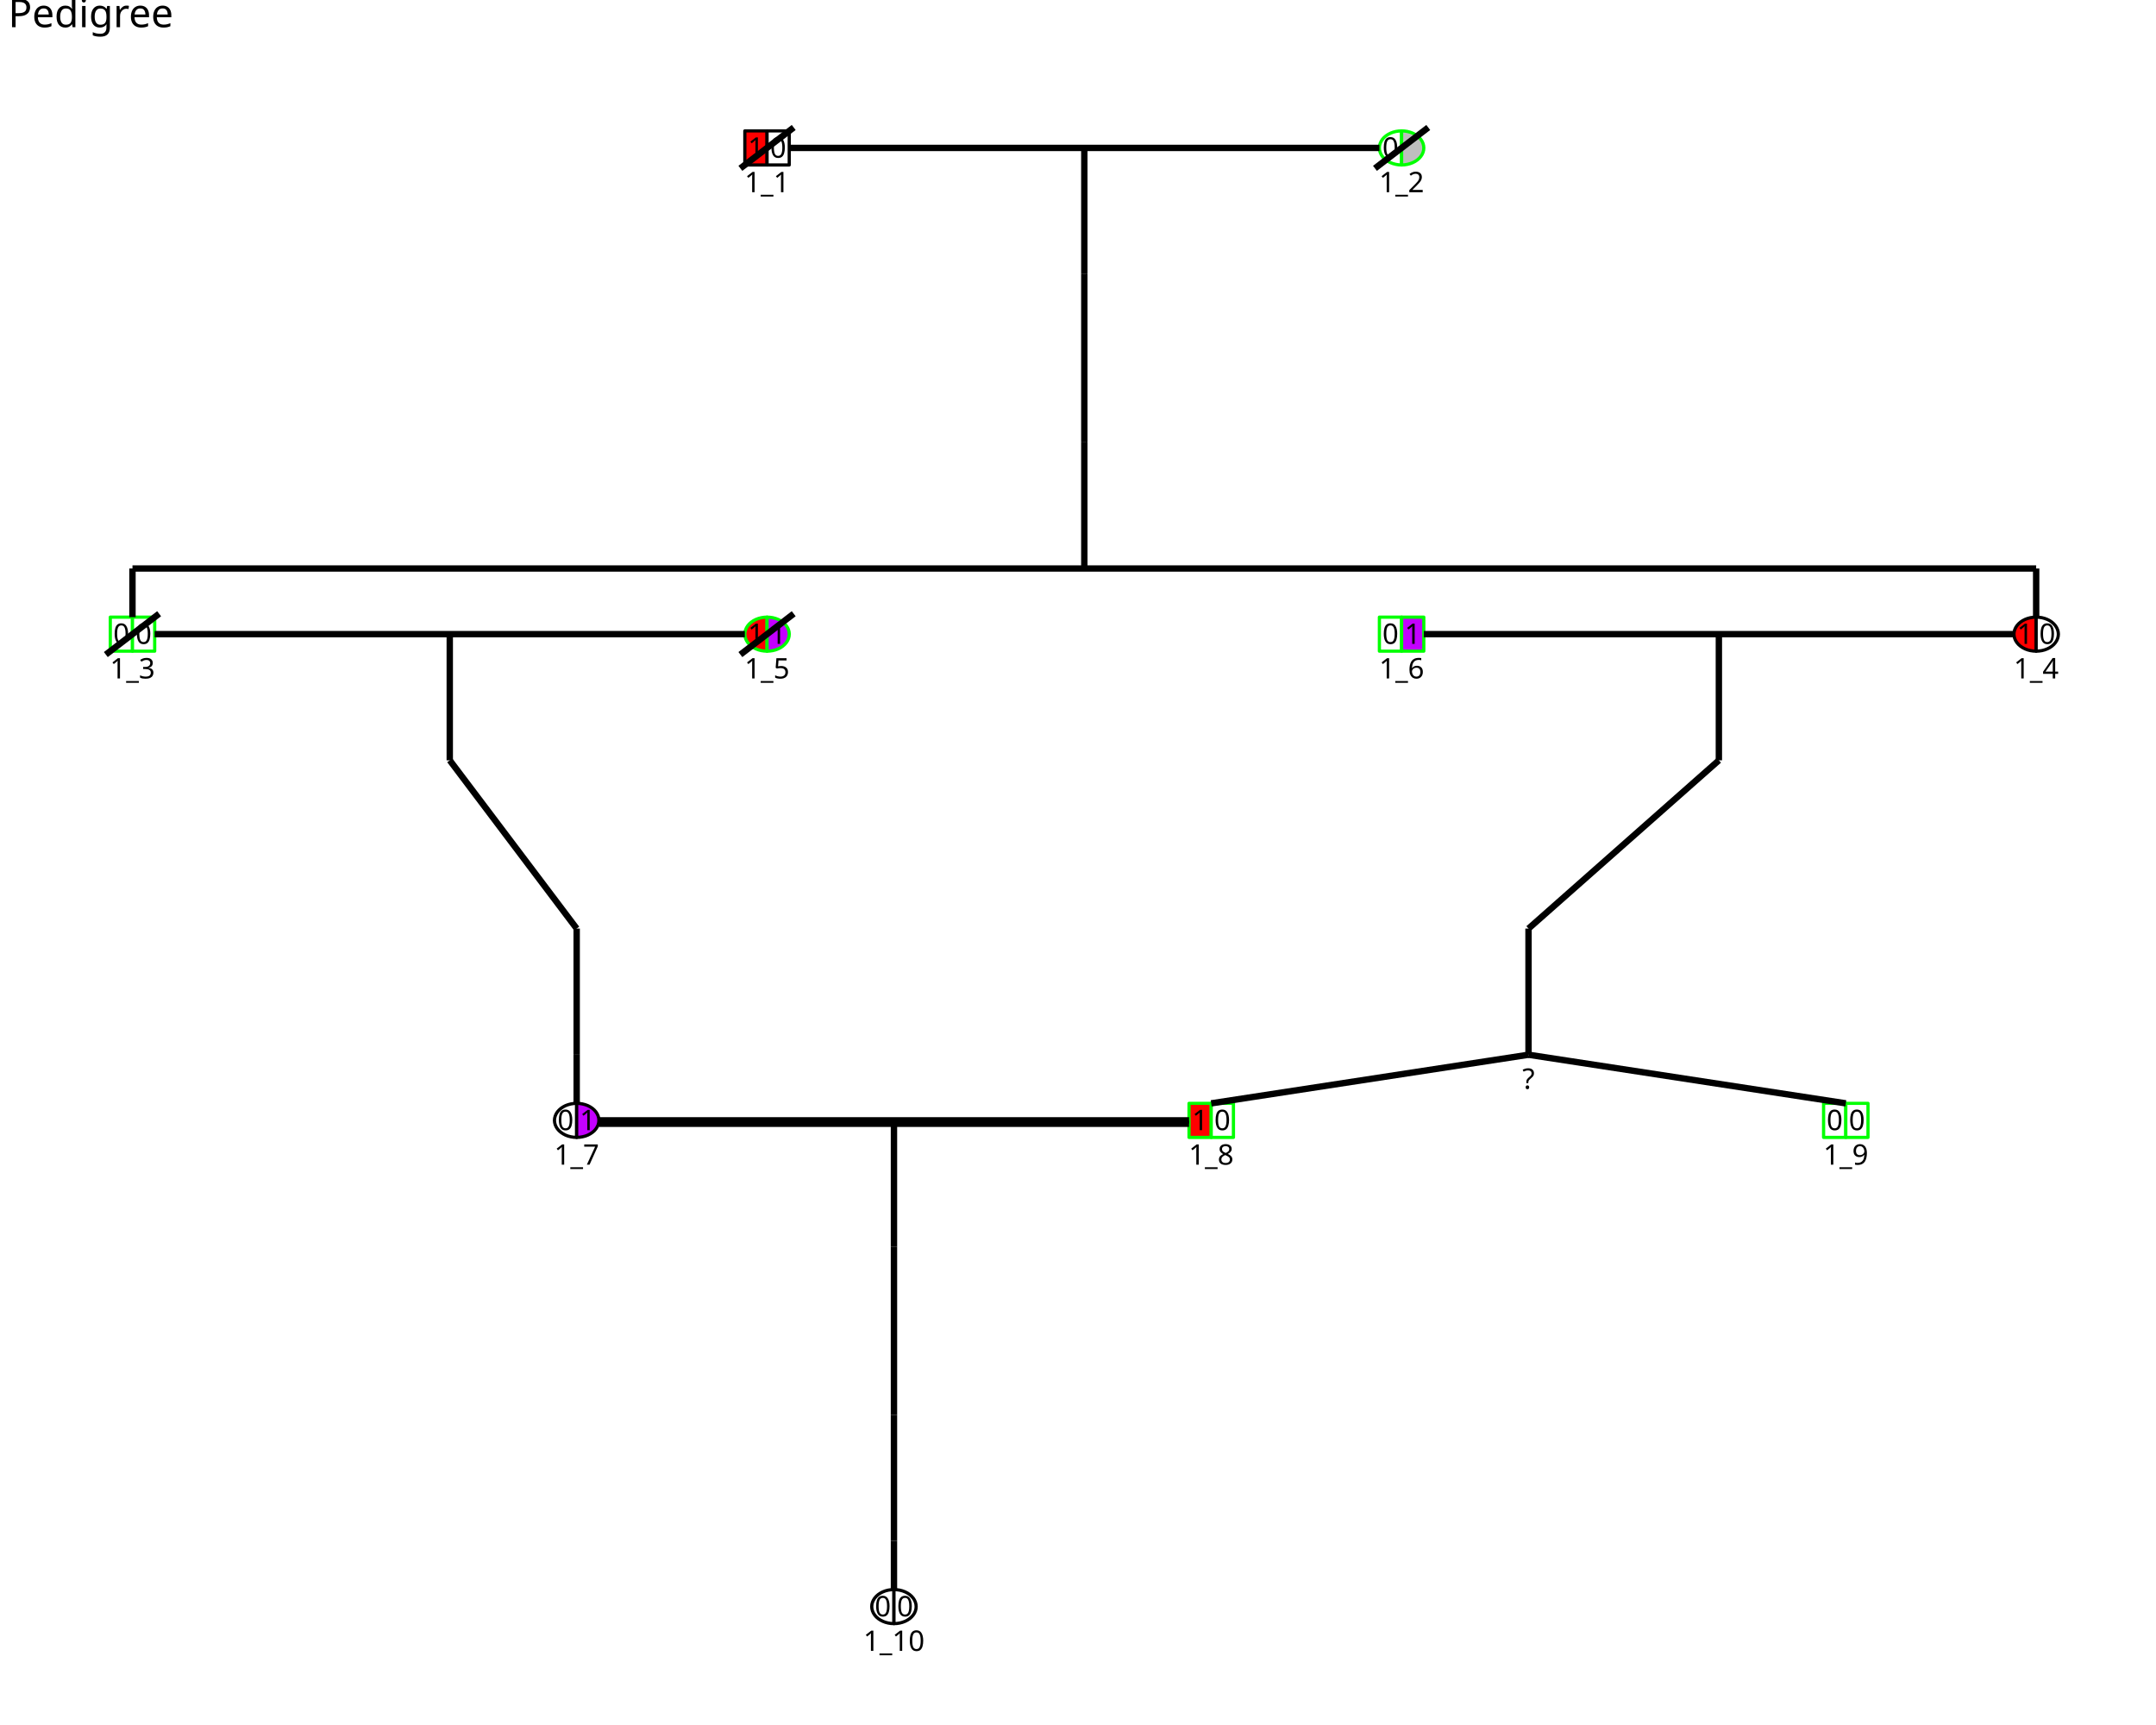
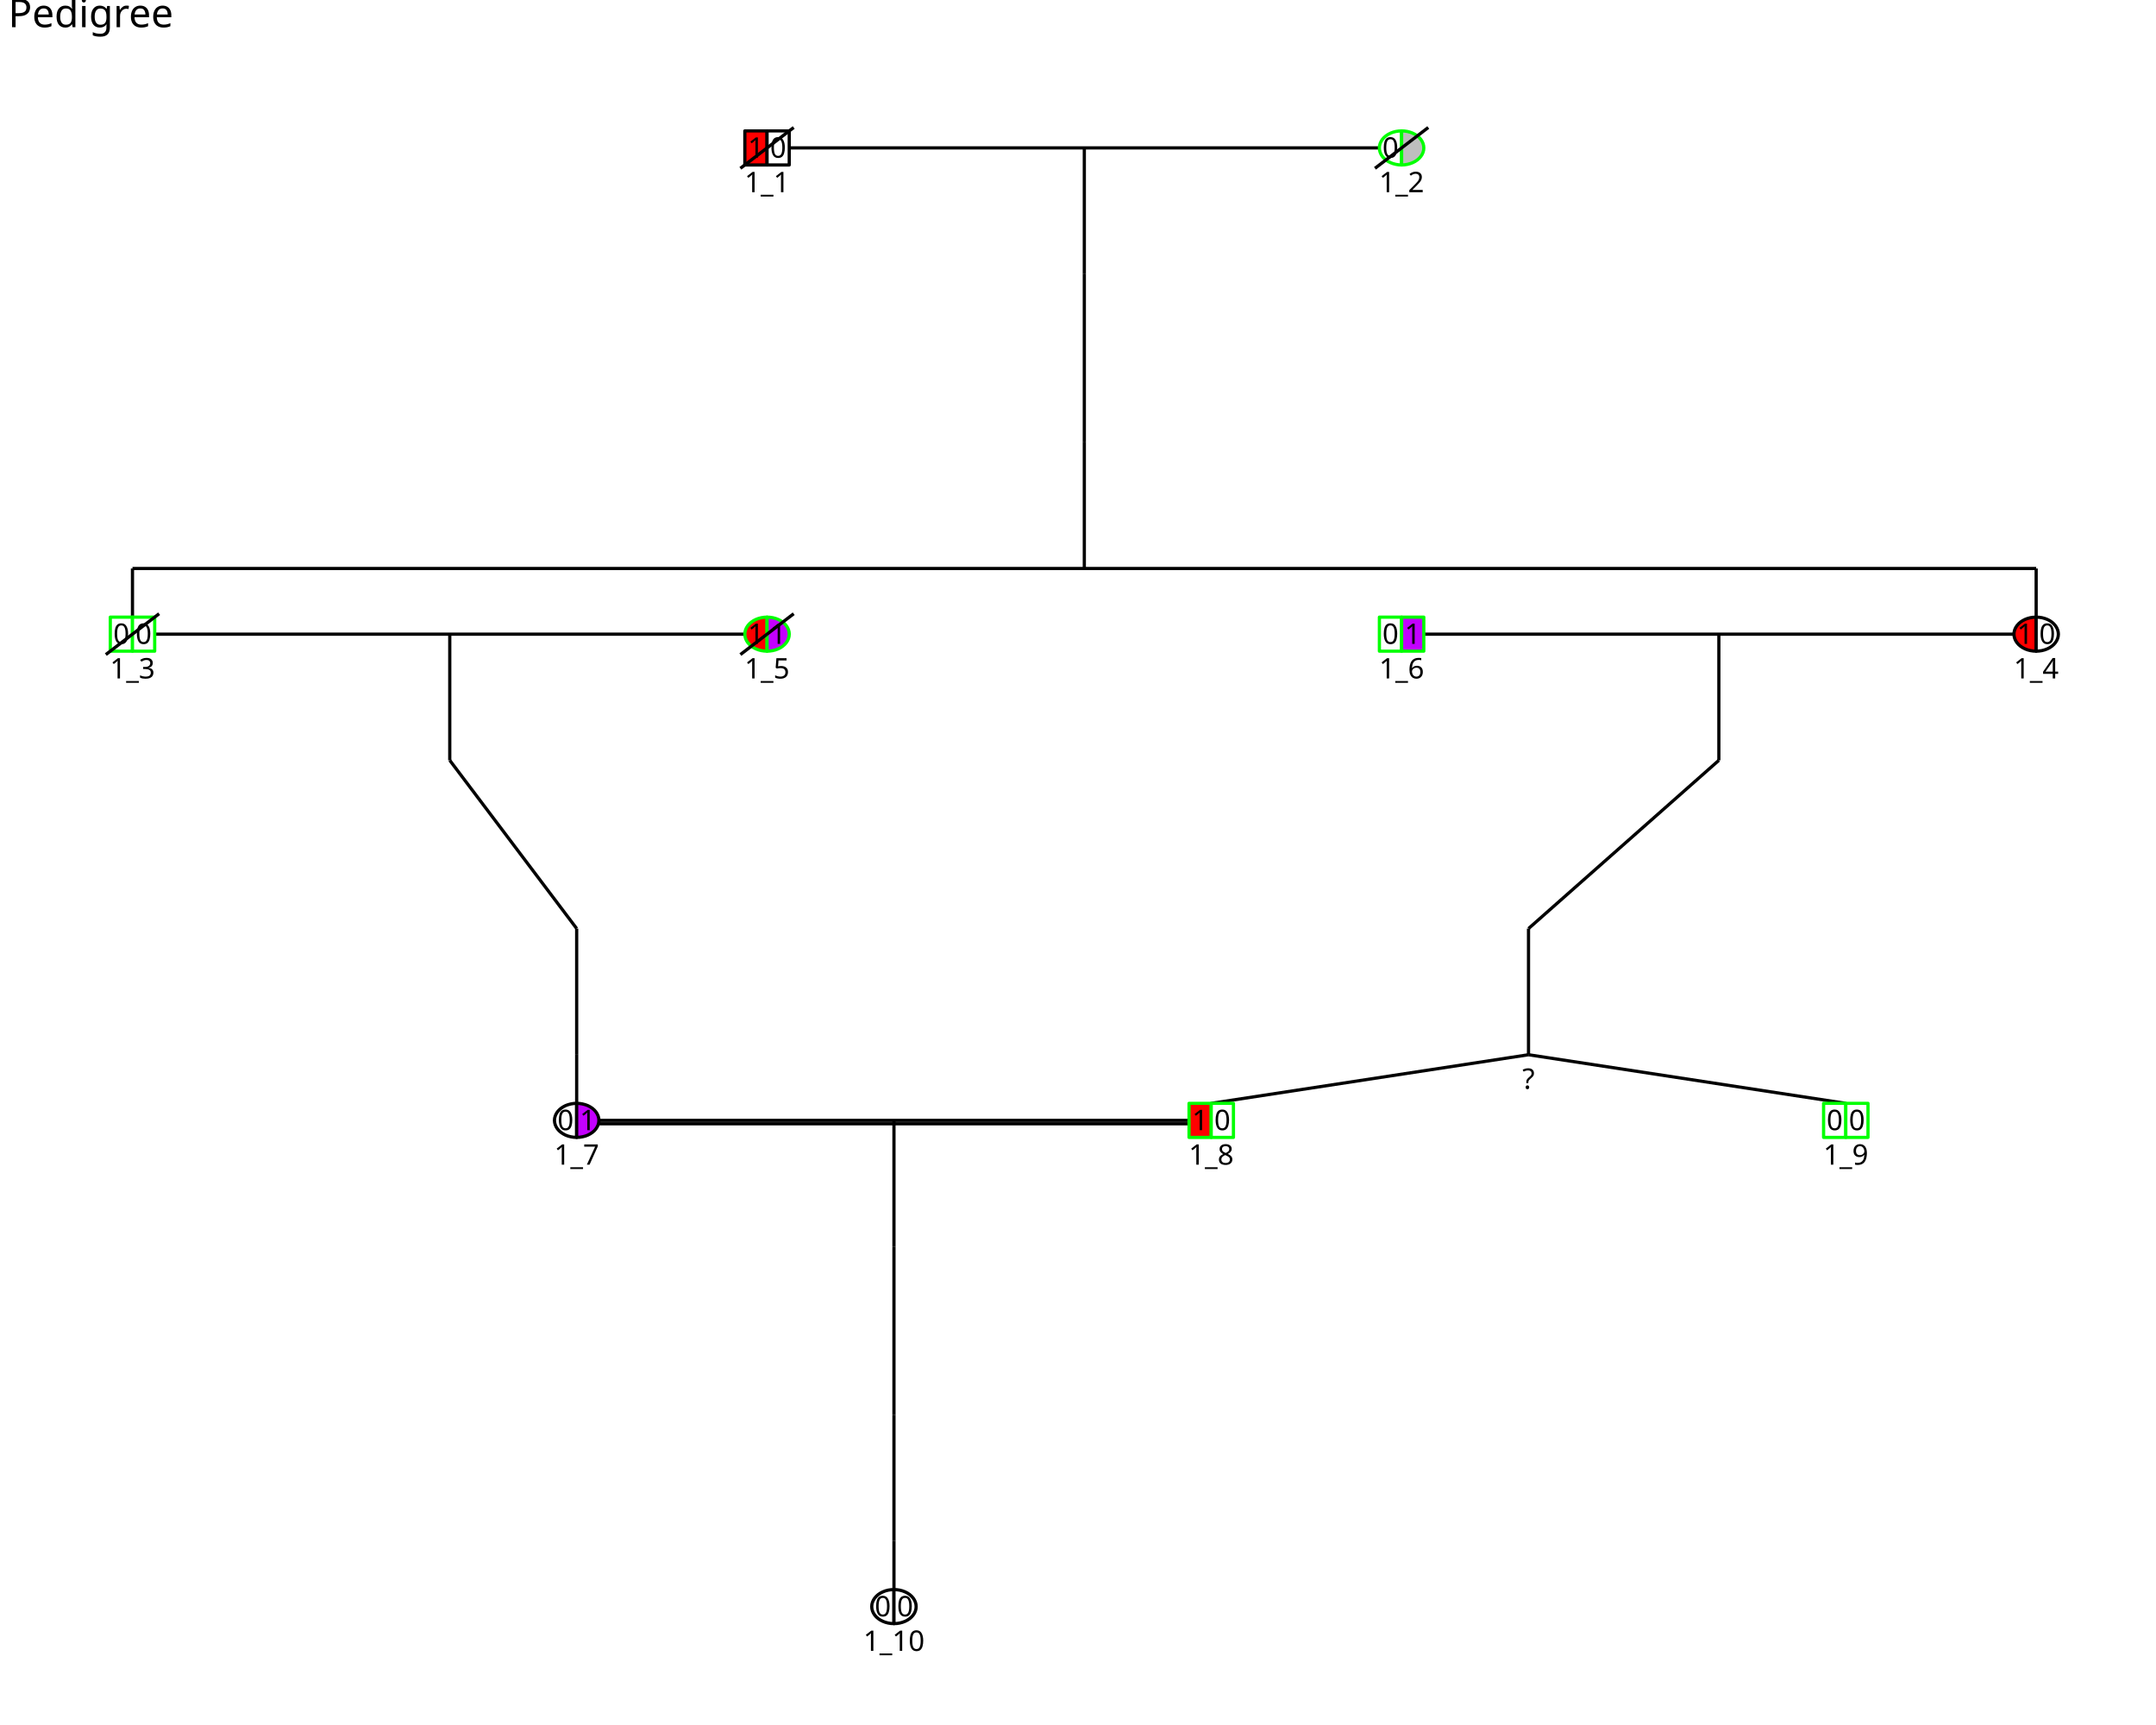
<svg xmlns="http://www.w3.org/2000/svg" class="svglite" data-engine-version="2.0" width="720.00pt" height="576.00pt" viewBox="0 0 720.00 576.00">
  <defs>
    <style type="text/css">
    .svglite line, .svglite polyline, .svglite polygon, .svglite path, .svglite rect, .svglite circle {
      fill: none;
      stroke: #000000;
      stroke-linecap: round;
      stroke-linejoin: round;
      stroke-miterlimit: 10.00;
    }
  </style>
  </defs>
  <rect width="100%" height="100%" style="stroke: none; fill: #FFFFFF;" />
  <defs>
    <clipPath id="cpMC4wMHw3MjAuMDB8MC4wMHw1NzYuMDA=">
      <rect x="0.00" y="0.00" width="720.00" height="576.00" />
    </clipPath>
  </defs>
  <g clip-path="url(#cpMC4wMHw3MjAuMDB8MC4wMHw1NzYuMDA=)">
    <rect x="0.00" y="0.00" width="720.00" height="576.00" style="stroke-width: 1.07; stroke: #FFFFFF; fill: #FFFFFF;" />
  </g>
  <defs>
    <clipPath id="cpMi43NHw3MjAuMDB8MTcuMzB8NTczLjI2">
      <rect x="2.74" y="17.30" width="717.26" height="555.96" />
    </clipPath>
  </defs>
  <g clip-path="url(#cpMi43NHw3MjAuMDB8MTcuMzB8NTczLjI2)">
    <rect x="2.74" y="17.30" width="717.26" height="555.96" style="stroke-width: 1.07; stroke: none;" />
+     <line x1="263.57" y1="49.39" x2="460.65" y2="49.39" style="stroke-width: 1.07; stroke-linecap: butt;" />
+     <line x1="51.66" y1="211.75" x2="248.74" y2="211.75" style="stroke-width: 1.07; stroke-linecap: butt;" />
+     <line x1="200.00" y1="374.11" x2="397.08" y2="374.11" style="stroke-width: 1.07; stroke-linecap: butt;" />
+     <line x1="475.48" y1="211.75" x2="672.56" y2="211.75" style="stroke-width: 1.07; stroke-linecap: butt;" />
+     <line x1="200.00" y1="375.24" x2="397.08" y2="375.24" style="stroke-width: 1.07; stroke-linecap: butt;" />
+     <line x1="44.24" y1="206.07" x2="44.24" y2="189.83" style="stroke-width: 1.07; stroke-linecap: butt;" />
+     <line x1="679.98" y1="206.07" x2="679.98" y2="189.83" style="stroke-width: 1.07; stroke-linecap: butt;" />
+     <line x1="44.24" y1="189.83" x2="679.98" y2="189.83" style="stroke-width: 1.07; stroke-linecap: butt;" />
+     <line x1="362.11" y1="189.83" x2="362.11" y2="147.70" style="stroke-width: 1.07; stroke-linecap: butt;" />
+     <line x1="362.11" y1="147.70" x2="362.11" y2="91.53" style="stroke-width: 1.07; stroke-linecap: butt;" />
+     <line x1="362.11" y1="91.53" x2="362.11" y2="49.39" style="stroke-width: 1.07; stroke-linecap: butt;" />
+     <line x1="192.58" y1="368.42" x2="192.58" y2="352.19" style="stroke-width: 1.07; stroke-linecap: butt;" />
+     <line x1="192.58" y1="352.19" x2="192.58" y2="352.19" style="stroke-width: 1.07; stroke-linecap: butt;" />
+     <line x1="192.58" y1="352.19" x2="192.58" y2="310.06" style="stroke-width: 1.07; stroke-linecap: butt;" />
+     <line x1="192.58" y1="310.06" x2="150.20" y2="253.88" style="stroke-width: 1.07; stroke-linecap: butt;" />
+     <line x1="150.20" y1="253.88" x2="150.20" y2="211.75" style="stroke-width: 1.07; stroke-linecap: butt;" />
+     <line x1="404.49" y1="368.42" x2="510.45" y2="352.19" style="stroke-width: 1.07; stroke-linecap: butt;" />
+     <line x1="616.41" y1="368.42" x2="510.45" y2="352.19" style="stroke-width: 1.07; stroke-linecap: butt;" />
+     <line x1="510.45" y1="352.19" x2="510.45" y2="352.19" style="stroke-width: 1.07; stroke-linecap: butt;" />
+     <line x1="510.45" y1="352.19" x2="510.45" y2="310.06" style="stroke-width: 1.07; stroke-linecap: butt;" />
+     <line x1="510.45" y1="310.06" x2="574.02" y2="253.88" style="stroke-width: 1.07; stroke-linecap: butt;" />
+     <line x1="574.02" y1="253.88" x2="574.02" y2="211.75" style="stroke-width: 1.07; stroke-linecap: butt;" />
+     <line x1="298.54" y1="530.78" x2="298.54" y2="514.54" style="stroke-width: 1.07; stroke-linecap: butt;" />
+     <line x1="298.54" y1="514.54" x2="298.54" y2="514.54" style="stroke-width: 1.07; stroke-linecap: butt;" />
+     <line x1="298.54" y1="514.54" x2="298.54" y2="472.41" style="stroke-width: 1.07; stroke-linecap: butt;" />
+     <line x1="298.54" y1="472.41" x2="298.54" y2="416.24" style="stroke-width: 1.07; stroke-linecap: butt;" />
+     <line x1="298.54" y1="416.24" x2="298.54" y2="374.11" style="stroke-width: 1.07; stroke-linecap: butt;" />
    <polygon points="256.16,49.39 256.16,43.71 248.74,43.71 248.74,55.08 256.16,55.08 " style="stroke-width: 1.07; stroke-linecap: butt; fill: #FF0000;" />
    <polygon points="44.24,211.75 44.24,206.07 36.83,206.07 36.83,217.43 44.24,217.43 " style="stroke-width: 1.07; stroke: #00FF00; stroke-linecap: butt; fill: #FFFFFF;" />
    <polygon points="192.58,374.11 192.58,368.42 191.61,368.47 190.66,368.62 189.74,368.86 188.87,369.18 188.07,369.60 187.34,370.09 186.70,370.65 186.16,371.26 185.73,371.93 185.42,372.64 185.23,373.36 185.16,374.11 185.23,374.85 185.42,375.58 185.73,376.28 186.16,376.95 186.70,377.57 187.34,378.12 188.07,378.61 188.87,379.03 189.74,379.36 190.66,379.59 191.61,379.74 192.58,379.79 " style="stroke-width: 1.07; stroke-linecap: butt; fill: #FFFFFF;" />
    <polygon points="298.54,536.46 298.54,530.78 297.57,530.83 296.62,530.97 295.70,531.21 294.83,531.54 294.02,531.95 293.29,532.44 292.65,533.00 292.11,533.62 291.69,534.29 291.37,534.99 291.18,535.72 291.12,536.46 291.18,537.20 291.37,537.93 291.69,538.64 292.11,539.30 292.65,539.92 293.29,540.48 294.02,540.97 294.83,541.38 295.70,541.71 296.62,541.95 297.57,542.10 298.54,542.14 " style="stroke-width: 1.07; stroke-linecap: butt; fill: #FFFFFF;" />
    <polygon points="468.07,49.39 468.07,43.71 467.10,43.76 466.15,43.90 465.23,44.14 464.36,44.47 463.55,44.89 462.82,45.38 462.18,45.93 461.64,46.55 461.22,47.22 460.90,47.92 460.71,48.65 460.65,49.39 460.71,50.14 460.90,50.86 461.22,51.57 461.64,52.23 462.18,52.85 462.82,53.41 463.55,53.90 464.36,54.31 465.23,54.64 466.15,54.88 467.10,55.03 468.07,55.08 " style="stroke-width: 1.07; stroke: #00FF00; stroke-linecap: butt; fill: #FFFFFF;" />
    <polygon points="256.16,211.75 256.16,206.07 255.19,206.12 254.24,206.26 253.32,206.50 252.45,206.83 251.64,207.24 250.91,207.73 250.27,208.29 249.73,208.91 249.30,209.58 248.99,210.28 248.80,211.01 248.74,211.75 248.80,212.49 248.99,213.22 249.30,213.92 249.73,214.59 250.27,215.21 250.91,215.77 251.64,216.26 252.45,216.67 253.32,217.00 254.24,217.24 255.19,217.38 256.16,217.43 " style="stroke-width: 1.07; stroke: #00FF00; stroke-linecap: butt; fill: #FF0000;" />
    <polygon points="404.49,374.11 404.49,368.42 397.08,368.42 397.08,379.79 404.49,379.79 " style="stroke-width: 1.07; stroke: #00FF00; stroke-linecap: butt; fill: #FF0000;" />
    <polygon points="468.07,211.75 468.07,206.07 460.65,206.07 460.65,217.43 468.07,217.43 " style="stroke-width: 1.07; stroke: #00FF00; stroke-linecap: butt; fill: #FFFFFF;" />
    <polygon points="616.41,374.11 616.41,368.42 608.99,368.42 608.99,379.79 616.41,379.79 " style="stroke-width: 1.07; stroke: #00FF00; stroke-linecap: butt; fill: #FFFFFF;" />
    <polygon points="679.98,211.75 679.98,206.07 679.01,206.12 678.06,206.26 677.14,206.50 676.27,206.83 675.47,207.24 674.74,207.73 674.10,208.29 673.56,208.91 673.13,209.58 672.82,210.28 672.63,211.01 672.56,211.75 672.63,212.49 672.82,213.22 673.13,213.92 673.56,214.59 674.10,215.21 674.74,215.77 675.47,216.26 676.27,216.67 677.14,217.00 678.06,217.24 679.01,217.38 679.98,217.43 " style="stroke-width: 1.07; stroke-linecap: butt; fill: #FF0000;" />
    <polygon points="256.16,49.39 256.16,55.08 263.57,55.08 263.57,43.71 256.16,43.71 " style="stroke-width: 1.07; stroke-linecap: butt; fill: #FFFFFF;" />
    <polygon points="44.24,211.75 44.24,217.43 51.66,217.43 51.66,206.07 44.24,206.07 " style="stroke-width: 1.07; stroke: #00FF00; stroke-linecap: butt; fill: #FFFFFF;" />
    <polygon points="192.58,374.11 192.58,379.79 193.55,379.74 194.50,379.59 195.42,379.36 196.29,379.03 197.10,378.61 197.83,378.12 198.47,377.57 199.00,376.95 199.43,376.28 199.75,375.58 199.94,374.85 200.00,374.11 199.94,373.36 199.75,372.64 199.43,371.93 199.00,371.26 198.47,370.65 197.83,370.09 197.10,369.60 196.29,369.18 195.42,368.86 194.50,368.62 193.55,368.47 192.58,368.42 " style="stroke-width: 1.07; stroke-linecap: butt; fill: #C300FF;" />
    <polygon points="298.54,536.46 298.54,542.14 299.51,542.10 300.46,541.95 301.38,541.71 302.25,541.38 303.05,540.97 303.78,540.48 304.42,539.92 304.96,539.30 305.39,538.64 305.70,537.93 305.89,537.20 305.95,536.46 305.89,535.72 305.70,534.99 305.39,534.29 304.96,533.62 304.42,533.00 303.78,532.44 303.05,531.95 302.25,531.54 301.38,531.21 300.46,530.97 299.51,530.83 298.54,530.78 " style="stroke-width: 1.07; stroke-linecap: butt; fill: #FFFFFF;" />
    <polygon points="468.07,49.39 468.07,55.08 469.04,55.03 469.99,54.88 470.91,54.64 471.78,54.31 472.58,53.90 473.31,53.41 473.95,52.85 474.49,52.23 474.92,51.57 475.23,50.86 475.42,50.14 475.48,49.39 475.42,48.65 475.23,47.92 474.92,47.22 474.49,46.55 473.95,45.93 473.31,45.38 472.58,44.89 471.78,44.47 470.91,44.14 469.99,43.90 469.04,43.76 468.07,43.71 " style="stroke-width: 1.07; stroke: #00FF00; stroke-linecap: butt; fill: #BEBEBE;" />
    <polygon points="256.16,211.75 256.16,217.43 257.12,217.38 258.07,217.24 258.99,217.00 259.86,216.67 260.67,216.26 261.40,215.77 262.04,215.21 262.58,214.59 263.01,213.92 263.32,213.22 263.51,212.49 263.57,211.75 263.51,211.01 263.32,210.28 263.01,209.58 262.58,208.91 262.04,208.29 261.40,207.73 260.67,207.24 259.86,206.83 258.99,206.50 258.07,206.26 257.12,206.12 256.16,206.07 " style="stroke-width: 1.07; stroke: #00FF00; stroke-linecap: butt; fill: #C300FF;" />
    <polygon points="404.49,374.11 404.49,379.79 411.91,379.79 411.91,368.42 404.49,368.42 " style="stroke-width: 1.07; stroke: #00FF00; stroke-linecap: butt; fill: #FFFFFF;" />
    <polygon points="468.07,211.75 468.07,217.43 475.48,217.43 475.48,206.07 468.07,206.07 " style="stroke-width: 1.07; stroke: #00FF00; stroke-linecap: butt; fill: #C300FF;" />
    <polygon points="616.41,374.11 616.41,379.79 623.82,379.79 623.82,368.42 616.41,368.42 " style="stroke-width: 1.07; stroke: #00FF00; stroke-linecap: butt; fill: #FFFFFF;" />
    <polygon points="679.98,211.75 679.98,217.43 680.95,217.38 681.90,217.24 682.82,217.00 683.69,216.67 684.50,216.26 685.22,215.77 685.86,215.21 686.40,214.59 686.83,213.92 687.14,213.22 687.33,212.49 687.40,211.75 687.33,211.01 687.14,210.28 686.83,209.58 686.40,208.91 685.86,208.29 685.22,207.73 684.50,207.24 683.69,206.83 682.82,206.50 681.90,206.26 680.95,206.12 679.98,206.07 " style="stroke-width: 1.07; stroke-linecap: butt; fill: #FFFFFF;" />
+     <line x1="247.25" y1="56.21" x2="265.06" y2="42.57" style="stroke-width: 1.07; stroke-linecap: butt;" />
+     <line x1="35.34" y1="218.57" x2="53.14" y2="204.93" style="stroke-width: 1.07; stroke-linecap: butt;" />
+     <line x1="459.17" y1="56.21" x2="476.97" y2="42.57" style="stroke-width: 1.07; stroke-linecap: butt;" />
+     <line x1="247.25" y1="218.57" x2="265.06" y2="204.93" style="stroke-width: 1.07; stroke-linecap: butt;" />
    <text x="252.45" y="52.66" text-anchor="middle" style="font-size: 9.48px; font-family: sans;" textLength="5.28px" lengthAdjust="spacingAndGlyphs">1</text>
    <text x="40.53" y="215.01" text-anchor="middle" style="font-size: 9.48px; font-family: sans;" textLength="5.28px" lengthAdjust="spacingAndGlyphs">0</text>
    <text x="188.87" y="377.37" text-anchor="middle" style="font-size: 9.48px; font-family: sans;" textLength="5.28px" lengthAdjust="spacingAndGlyphs">0</text>
    <text x="294.83" y="539.73" text-anchor="middle" style="font-size: 9.48px; font-family: sans;" textLength="5.28px" lengthAdjust="spacingAndGlyphs">0</text>
    <text x="464.36" y="52.66" text-anchor="middle" style="font-size: 9.48px; font-family: sans;" textLength="5.28px" lengthAdjust="spacingAndGlyphs">0</text>
    <text x="252.45" y="215.01" text-anchor="middle" style="font-size: 9.48px; font-family: sans;" textLength="5.28px" lengthAdjust="spacingAndGlyphs">1</text>
    <text x="400.79" y="377.37" text-anchor="middle" style="font-size: 9.48px; font-family: sans;" textLength="5.28px" lengthAdjust="spacingAndGlyphs">1</text>
    <text x="464.36" y="215.01" text-anchor="middle" style="font-size: 9.48px; font-family: sans;" textLength="5.28px" lengthAdjust="spacingAndGlyphs">0</text>
    <text x="612.70" y="377.37" text-anchor="middle" style="font-size: 9.48px; font-family: sans;" textLength="5.28px" lengthAdjust="spacingAndGlyphs">0</text>
    <text x="676.27" y="215.01" text-anchor="middle" style="font-size: 9.48px; font-family: sans;" textLength="5.28px" lengthAdjust="spacingAndGlyphs">1</text>
    <text x="259.86" y="52.66" text-anchor="middle" style="font-size: 9.48px; font-family: sans;" textLength="5.28px" lengthAdjust="spacingAndGlyphs">0</text>
    <text x="47.95" y="215.01" text-anchor="middle" style="font-size: 9.48px; font-family: sans;" textLength="5.28px" lengthAdjust="spacingAndGlyphs">0</text>
    <text x="196.29" y="377.37" text-anchor="middle" style="font-size: 9.48px; font-family: sans;" textLength="5.28px" lengthAdjust="spacingAndGlyphs">1</text>
    <text x="302.25" y="539.73" text-anchor="middle" style="font-size: 9.48px; font-family: sans;" textLength="5.28px" lengthAdjust="spacingAndGlyphs">0</text>
    <text x="259.86" y="215.01" text-anchor="middle" style="font-size: 9.48px; font-family: sans;" textLength="5.28px" lengthAdjust="spacingAndGlyphs">1</text>
    <text x="408.20" y="377.37" text-anchor="middle" style="font-size: 9.48px; font-family: sans;" textLength="5.28px" lengthAdjust="spacingAndGlyphs">0</text>
    <text x="471.78" y="215.01" text-anchor="middle" style="font-size: 9.48px; font-family: sans;" textLength="5.28px" lengthAdjust="spacingAndGlyphs">1</text>
    <text x="620.12" y="377.37" text-anchor="middle" style="font-size: 9.48px; font-family: sans;" textLength="5.28px" lengthAdjust="spacingAndGlyphs">0</text>
    <text x="683.69" y="215.01" text-anchor="middle" style="font-size: 9.48px; font-family: sans;" textLength="5.28px" lengthAdjust="spacingAndGlyphs">0</text>
    <text x="256.16" y="64.18" text-anchor="middle" style="font-size: 9.48px; font-family: sans;" textLength="15.83px" lengthAdjust="spacingAndGlyphs">1_1</text>
    <text x="44.24" y="226.54" text-anchor="middle" style="font-size: 9.48px; font-family: sans;" textLength="15.83px" lengthAdjust="spacingAndGlyphs">1_3</text>
    <text x="192.58" y="388.90" text-anchor="middle" style="font-size: 9.48px; font-family: sans;" textLength="15.83px" lengthAdjust="spacingAndGlyphs">1_7</text>
    <text x="298.54" y="551.25" text-anchor="middle" style="font-size: 9.48px; font-family: sans;" textLength="21.10px" lengthAdjust="spacingAndGlyphs">1_10</text>
    <text x="468.07" y="64.18" text-anchor="middle" style="font-size: 9.48px; font-family: sans;" textLength="15.83px" lengthAdjust="spacingAndGlyphs">1_2</text>
    <text x="256.16" y="226.54" text-anchor="middle" style="font-size: 9.48px; font-family: sans;" textLength="15.83px" lengthAdjust="spacingAndGlyphs">1_5</text>
    <text x="404.49" y="388.90" text-anchor="middle" style="font-size: 9.48px; font-family: sans;" textLength="15.83px" lengthAdjust="spacingAndGlyphs">1_8</text>
    <text x="468.07" y="226.54" text-anchor="middle" style="font-size: 9.48px; font-family: sans;" textLength="15.83px" lengthAdjust="spacingAndGlyphs">1_6</text>
    <text x="616.41" y="388.90" text-anchor="middle" style="font-size: 9.48px; font-family: sans;" textLength="15.83px" lengthAdjust="spacingAndGlyphs">1_9</text>
    <text x="679.98" y="226.54" text-anchor="middle" style="font-size: 9.48px; font-family: sans;" textLength="15.83px" lengthAdjust="spacingAndGlyphs">1_4</text>
    <text x="510.45" y="363.57" text-anchor="middle" style="font-size: 9.48px; font-family: sans;" textLength="5.28px" lengthAdjust="spacingAndGlyphs">?</text>
-     <line x1="247.25" y1="56.21" x2="265.06" y2="42.57" style="stroke-width: 2.13; stroke-linecap: butt;" />
-     <line x1="35.34" y1="218.57" x2="53.14" y2="204.93" style="stroke-width: 2.13; stroke-linecap: butt;" />
-     <line x1="459.17" y1="56.21" x2="476.97" y2="42.57" style="stroke-width: 2.13; stroke-linecap: butt;" />
-     <line x1="247.25" y1="218.57" x2="265.06" y2="204.93" style="stroke-width: 2.13; stroke-linecap: butt;" />
-     <line x1="263.57" y1="49.39" x2="460.65" y2="49.39" style="stroke-width: 2.13; stroke-linecap: butt;" />
-     <line x1="51.66" y1="211.75" x2="248.74" y2="211.75" style="stroke-width: 2.13; stroke-linecap: butt;" />
-     <line x1="200.00" y1="374.11" x2="397.08" y2="374.11" style="stroke-width: 2.13; stroke-linecap: butt;" />
-     <line x1="475.48" y1="211.75" x2="672.56" y2="211.75" style="stroke-width: 2.13; stroke-linecap: butt;" />
-     <line x1="200.00" y1="375.24" x2="397.08" y2="375.24" style="stroke-width: 2.13; stroke-linecap: butt;" />
-     <line x1="44.24" y1="206.07" x2="44.24" y2="189.83" style="stroke-width: 2.13; stroke-linecap: butt;" />
-     <line x1="679.98" y1="206.07" x2="679.98" y2="189.83" style="stroke-width: 2.13; stroke-linecap: butt;" />
-     <line x1="44.24" y1="189.83" x2="679.98" y2="189.83" style="stroke-width: 2.13; stroke-linecap: butt;" />
-     <line x1="362.11" y1="189.83" x2="362.11" y2="147.70" style="stroke-width: 2.13; stroke-linecap: butt;" />
-     <line x1="362.11" y1="147.70" x2="362.11" y2="91.53" style="stroke-width: 2.13; stroke-linecap: butt;" />
-     <line x1="362.11" y1="91.53" x2="362.11" y2="49.39" style="stroke-width: 2.13; stroke-linecap: butt;" />
-     <line x1="192.58" y1="368.42" x2="192.58" y2="352.19" style="stroke-width: 2.13; stroke-linecap: butt;" />
-     <line x1="192.58" y1="352.19" x2="192.58" y2="352.19" style="stroke-width: 2.13; stroke-linecap: butt;" />
-     <line x1="192.58" y1="352.19" x2="192.58" y2="310.06" style="stroke-width: 2.13; stroke-linecap: butt;" />
-     <line x1="192.58" y1="310.06" x2="150.20" y2="253.88" style="stroke-width: 2.13; stroke-linecap: butt;" />
-     <line x1="150.20" y1="253.88" x2="150.20" y2="211.75" style="stroke-width: 2.13; stroke-linecap: butt;" />
-     <line x1="404.49" y1="368.42" x2="510.45" y2="352.19" style="stroke-width: 2.13; stroke-linecap: butt;" />
-     <line x1="616.41" y1="368.42" x2="510.45" y2="352.19" style="stroke-width: 2.13; stroke-linecap: butt;" />
-     <line x1="510.45" y1="352.19" x2="510.45" y2="352.19" style="stroke-width: 2.13; stroke-linecap: butt;" />
-     <line x1="510.45" y1="352.19" x2="510.45" y2="310.06" style="stroke-width: 2.13; stroke-linecap: butt;" />
-     <line x1="510.45" y1="310.06" x2="574.02" y2="253.88" style="stroke-width: 2.13; stroke-linecap: butt;" />
-     <line x1="574.02" y1="253.88" x2="574.02" y2="211.75" style="stroke-width: 2.13; stroke-linecap: butt;" />
-     <line x1="298.54" y1="530.78" x2="298.54" y2="514.54" style="stroke-width: 2.13; stroke-linecap: butt;" />
-     <line x1="298.54" y1="514.54" x2="298.54" y2="514.54" style="stroke-width: 2.13; stroke-linecap: butt;" />
-     <line x1="298.54" y1="514.54" x2="298.54" y2="472.41" style="stroke-width: 2.13; stroke-linecap: butt;" />
-     <line x1="298.54" y1="472.41" x2="298.54" y2="416.24" style="stroke-width: 2.13; stroke-linecap: butt;" />
-     <line x1="298.54" y1="416.24" x2="298.54" y2="374.11" style="stroke-width: 2.13; stroke-linecap: butt;" />
  </g>
  <g clip-path="url(#cpMC4wMHw3MjAuMDB8MC4wMHw1NzYuMDA=)">
    <text x="2.74" y="9.08" style="font-size: 13.20px; font-family: sans;" textLength="52.84px" lengthAdjust="spacingAndGlyphs">Pedigree</text>
  </g>
</svg>
